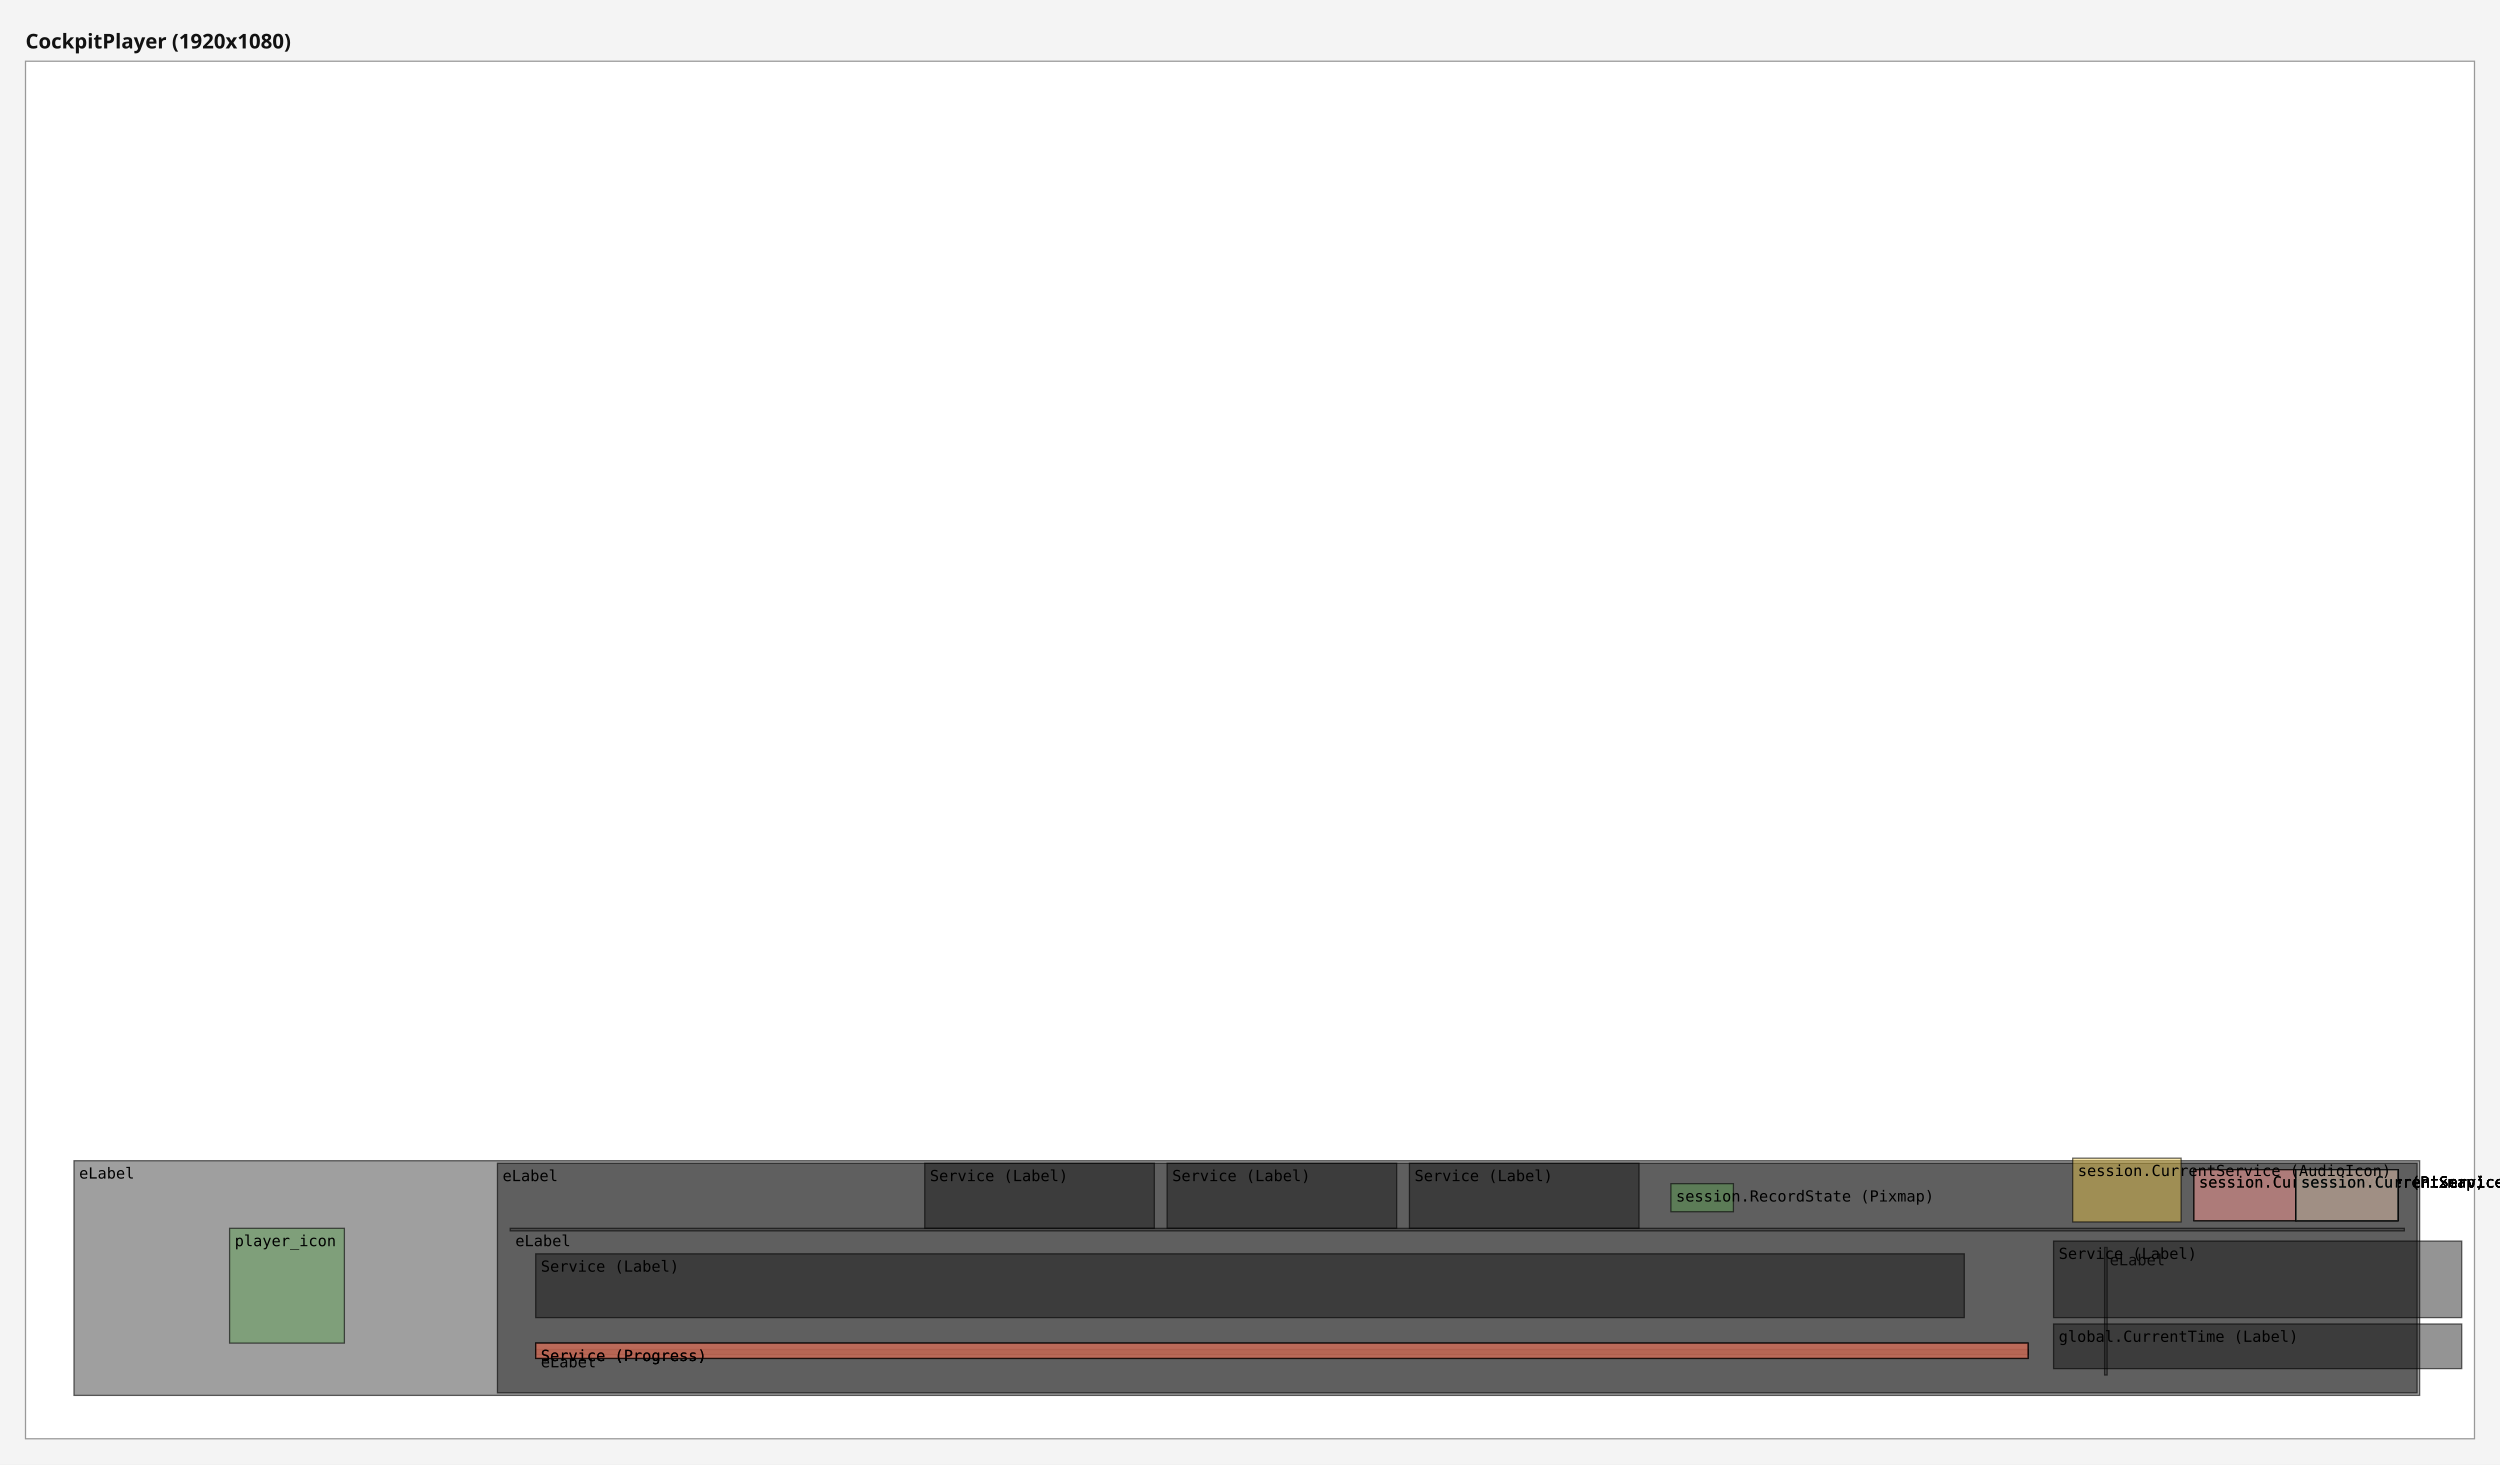
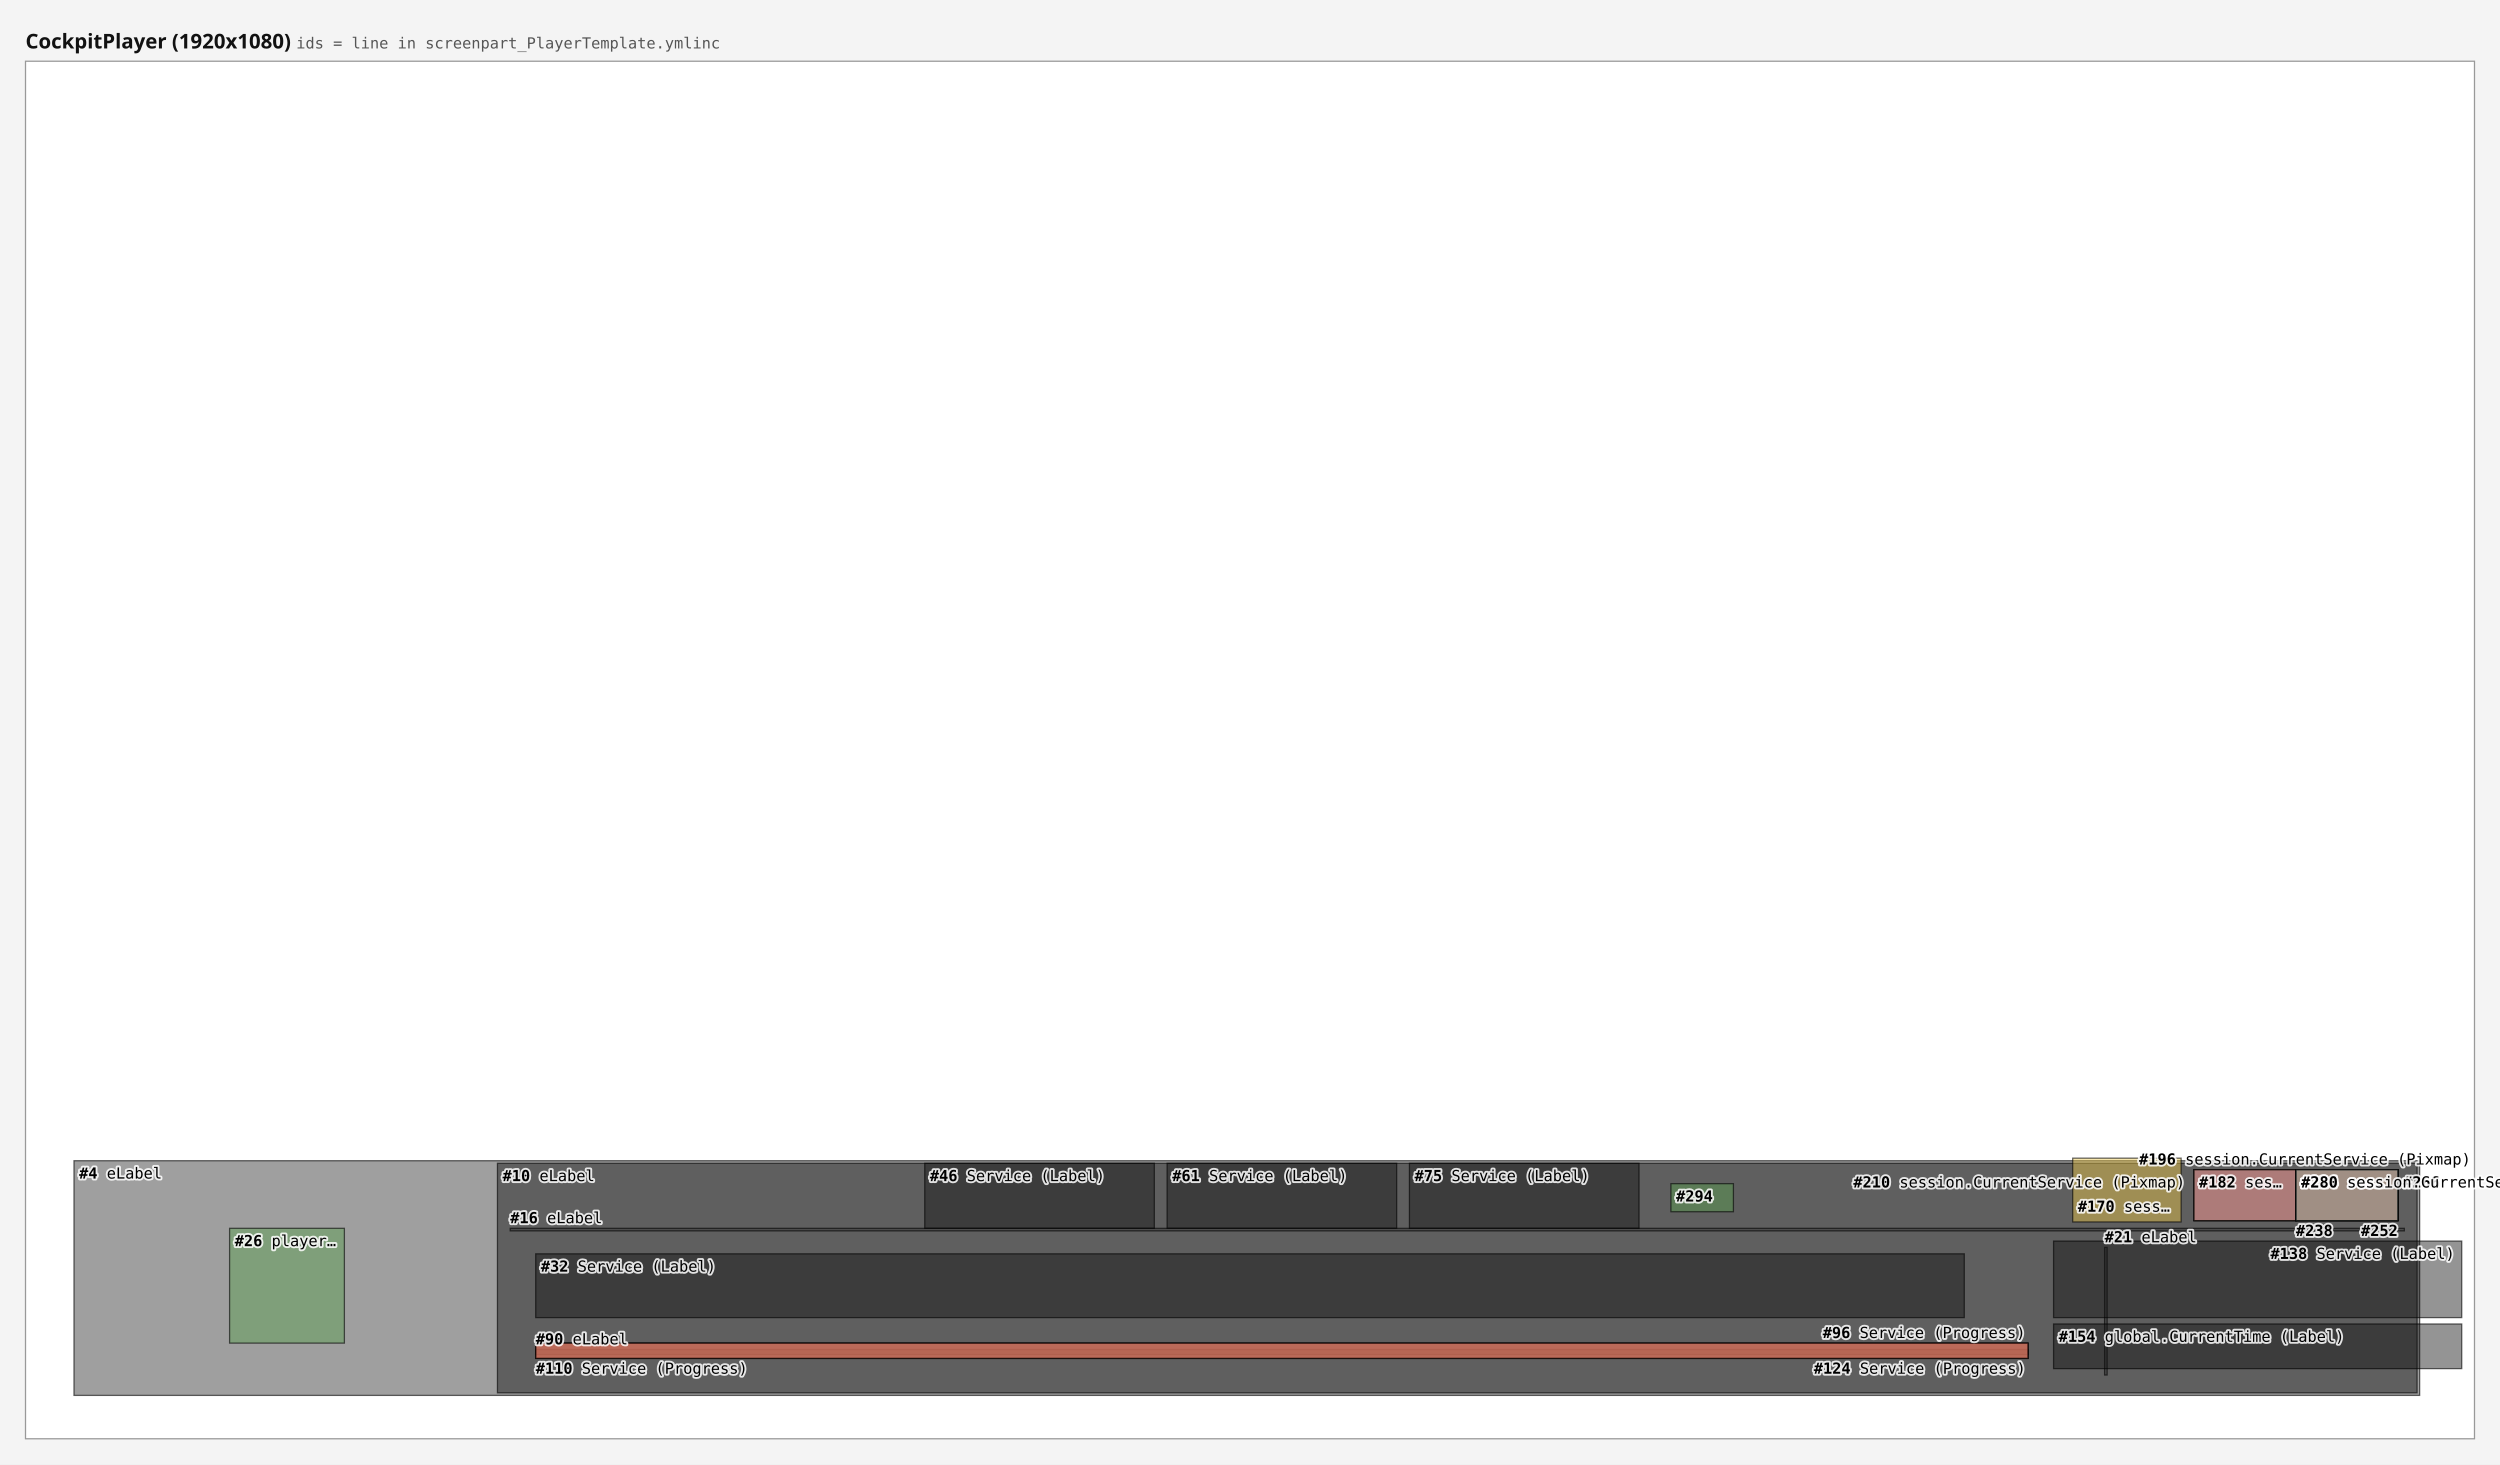
<svg xmlns="http://www.w3.org/2000/svg" width="1960" height="1148" viewBox="0 0 1960 1148">
  <rect x="0" y="0" width="1960" height="1148" fill="#f4f4f4" />
-   <text x="20" y="38" font-family="sans-serif" font-size="16" font-weight="bold" fill="#111111">CockpitPlayer (1920x1080)</text>
+   <text x="20" y="38" font-family="sans-serif" font-size="16" font-weight="bold" fill="#111111">CockpitPlayer (1920x1080) <tspan font-family="monospace" font-size="12" font-weight="normal" fill="#555555">ids = line in screenpart_PlayerTemplate.ymlinc</tspan>
+   </text>
  <g data-screen="0" transform="translate(20,48)">
    <rect x="0" y="0" width="1920" height="1080" fill="#ffffff" stroke="#999999" stroke-width="1" />
-     <g>
-       <rect data-ref="0:0" x="38" y="862" width="1839" height="184" fill="#2c2c2c" fill-opacity="0.45" stroke="#000000" stroke-opacity="0.6" stroke-width="1" />
-       <text x="42" y="876" font-family="monospace" font-size="12" fill="#000000">eLabel</text>
-     </g>
-     <g>
-       <rect data-ref="0:1" x="370" y="864" width="1505" height="180" fill="#121212" fill-opacity="0.45" stroke="#000000" stroke-opacity="0.6" stroke-width="1" />
-       <text x="374" y="878" font-family="monospace" font-size="12" fill="#000000">eLabel</text>
-     </g>
-     <g>
-       <rect data-ref="0:2" x="380" y="915" width="1485" height="2" fill="#363636" fill-opacity="0.45" stroke="#000000" stroke-opacity="0.6" stroke-width="1" />
-       <text x="384" y="929" font-family="monospace" font-size="12" fill="#000000">eLabel</text>
-     </g>
-     <g>
-       <rect data-ref="0:3" x="1630" y="930" width="2" height="100" fill="#363636" fill-opacity="0.45" stroke="#000000" stroke-opacity="0.6" stroke-width="1" />
-       <text x="1634" y="944" font-family="monospace" font-size="12" fill="#000000">eLabel</text>
-     </g>
-     <g>
-       <rect data-ref="0:5" x="400" y="935" width="1120" height="50" fill="#121212" fill-opacity="0.45" stroke="#000000" stroke-opacity="0.6" stroke-width="1" />
-       <text x="404" y="949" font-family="monospace" font-size="12" fill="#000000">Service (Label)</text>
-     </g>
-     <g>
-       <rect data-ref="0:6" x="705" y="864" width="180" height="51" fill="#121212" fill-opacity="0.45" stroke="#000000" stroke-opacity="0.6" stroke-width="1" />
-       <text x="709" y="878" font-family="monospace" font-size="12" fill="#000000">Service (Label)</text>
-     </g>
-     <g>
-       <rect data-ref="0:7" x="895" y="864" width="180" height="51" fill="#121212" fill-opacity="0.45" stroke="#000000" stroke-opacity="0.6" stroke-width="1" />
-       <text x="899" y="878" font-family="monospace" font-size="12" fill="#000000">Service (Label)</text>
-     </g>
-     <g>
-       <rect data-ref="0:8" x="1085" y="864" width="180" height="51" fill="#121212" fill-opacity="0.45" stroke="#000000" stroke-opacity="0.6" stroke-width="1" />
-       <text x="1089" y="878" font-family="monospace" font-size="12" fill="#000000">Service (Label)</text>
-     </g>
-     <g>
-       <rect data-ref="0:9" x="400" y="1010" width="1170" height="4" fill="#232323" fill-opacity="0.45" stroke="#000000" stroke-opacity="0.6" stroke-width="1" />
-       <text x="404" y="1024" font-family="monospace" font-size="12" fill="#000000">eLabel</text>
-     </g>
-     <g>
-       <rect data-ref="0:10" x="400" y="1005" width="1170" height="12" fill="#4e79a7" fill-opacity="0.45" stroke="#000000" stroke-opacity="0.6" stroke-width="1" />
-       <text x="404" y="1019" font-family="monospace" font-size="12" fill="#000000">Service (Progress)</text>
-     </g>
-     <g>
-       <rect data-ref="0:16" x="1700" y="869" width="80" height="40" fill="#b07aa1" fill-opacity="0.45" stroke="#000000" stroke-opacity="0.6" stroke-width="1" />
-       <text x="1704" y="883" font-family="monospace" font-size="12" fill="#000000">session.CurrentService (Pixmap)</text>
-     </g>
-     <g>
-       <rect data-ref="0:17" x="1700" y="869" width="80" height="40" fill="#ff9da7" fill-opacity="0.45" stroke="#000000" stroke-opacity="0.6" stroke-width="1" />
-       <text x="1704" y="883" font-family="monospace" font-size="12" fill="#000000">session.CurrentService (Pixmap)</text>
-     </g>
-     <g>
-       <rect data-ref="0:18" x="1700" y="869" width="80" height="40" fill="#9c755f" fill-opacity="0.45" stroke="#000000" stroke-opacity="0.6" stroke-width="1" />
-       <text x="1704" y="883" font-family="monospace" font-size="12" fill="#000000">session.CurrentService (Pixmap)</text>
-     </g>
-     <g>
-       <rect data-ref="0:19" x="1780" y="869" width="80" height="40" fill="#bab0ac" fill-opacity="0.45" stroke="#000000" stroke-opacity="0.6" stroke-width="1" />
-       <text x="1784" y="883" font-family="monospace" font-size="12" fill="#000000">session.CurrentService (Pixmap)</text>
-     </g>
-     <g>
-       <rect data-ref="0:20" x="1780" y="869" width="80" height="40" fill="#4e79a7" fill-opacity="0.45" stroke="#000000" stroke-opacity="0.6" stroke-width="1" />
-       <text x="1784" y="883" font-family="monospace" font-size="12" fill="#000000">session.CurrentService (Pixmap)</text>
-     </g>
-     <g>
-       <rect data-ref="0:21" x="1780" y="869" width="80" height="40" fill="#f28e2b" fill-opacity="0.45" stroke="#000000" stroke-opacity="0.6" stroke-width="1" />
-       <text x="1784" y="883" font-family="monospace" font-size="12" fill="#000000">session.CurrentService (Pixmap)</text>
-     </g>
-     <g>
-       <rect data-ref="0:22" x="1780" y="869" width="80" height="40" fill="#e15759" fill-opacity="0.45" stroke="#000000" stroke-opacity="0.6" stroke-width="1" />
-       <text x="1784" y="883" font-family="monospace" font-size="12" fill="#000000">session.CurrentService (Pixmap)</text>
-     </g>
-     <g>
-       <rect data-ref="0:23" x="1780" y="869" width="80" height="40" fill="#76b7b2" fill-opacity="0.45" stroke="#000000" stroke-opacity="0.6" stroke-width="1" />
-       <text x="1784" y="883" font-family="monospace" font-size="12" fill="#000000">session.CurrentService (Pixmap)</text>
-     </g>
-     <g>
-       <rect data-ref="0:24" x="1290" y="880" width="49" height="22" fill="#59a14f" fill-opacity="0.45" stroke="#000000" stroke-opacity="0.6" stroke-width="1" />
-       <text x="1294" y="894" font-family="monospace" font-size="12" fill="#000000">session.RecordState (Pixmap)</text>
-     </g>
-     <g>
-       <rect data-ref="0:4" x="160" y="915" width="90" height="90" fill="#59a14f" fill-opacity="0.45" stroke="#000000" stroke-opacity="0.6" stroke-width="1" />
-       <text x="164" y="929" font-family="monospace" font-size="12" fill="#000000">player_icon</text>
-     </g>
-     <g>
-       <rect data-ref="0:11" x="400" y="1005" width="1170" height="12" fill="#f28e2b" fill-opacity="0.45" stroke="#000000" stroke-opacity="0.6" stroke-width="1" />
-       <text x="404" y="1019" font-family="monospace" font-size="12" fill="#000000">Service (Progress)</text>
-     </g>
-     <g>
-       <rect data-ref="0:12" x="400" y="1005" width="1170" height="12" fill="#e15759" fill-opacity="0.45" stroke="#000000" stroke-opacity="0.6" stroke-width="1" />
-       <text x="404" y="1019" font-family="monospace" font-size="12" fill="#000000">Service (Progress)</text>
-     </g>
-     <g>
-       <rect data-ref="0:15" x="1605" y="860" width="85" height="50" fill="#edc948" fill-opacity="0.45" stroke="#000000" stroke-opacity="0.6" stroke-width="1" />
-       <text x="1609" y="874" font-family="monospace" font-size="12" fill="#000000">session.CurrentService (AudioIcon)</text>
-     </g>
-     <g>
-       <rect data-ref="0:13" x="1590" y="925" width="320" height="60" fill="#121212" fill-opacity="0.45" stroke="#000000" stroke-opacity="0.6" stroke-width="1" />
-       <text x="1594" y="939" font-family="monospace" font-size="12" fill="#000000">Service (Label)</text>
-     </g>
-     <g>
-       <rect data-ref="0:14" x="1590" y="990" width="320" height="35" fill="#121212" fill-opacity="0.45" stroke="#000000" stroke-opacity="0.6" stroke-width="1" />
-       <text x="1594" y="1004" font-family="monospace" font-size="12" fill="#000000">global.CurrentTime (Label)</text>
+     <rect data-ref="0:0" data-src="screenpart_PlayerTemplate.ymlinc:4" x="38" y="862" width="1839" height="184" fill="#2c2c2c" fill-opacity="0.45" stroke="#000000" stroke-opacity="0.6" stroke-width="1" />
+     <rect data-ref="0:1" data-src="screenpart_PlayerTemplate.ymlinc:10" x="370" y="864" width="1505" height="180" fill="#121212" fill-opacity="0.45" stroke="#000000" stroke-opacity="0.6" stroke-width="1" />
+     <rect data-ref="0:2" data-src="screenpart_PlayerTemplate.ymlinc:16" x="380" y="915" width="1485" height="2" fill="#363636" fill-opacity="0.45" stroke="#000000" stroke-opacity="0.6" stroke-width="1" />
+     <rect data-ref="0:3" data-src="screenpart_PlayerTemplate.ymlinc:21" x="1630" y="930" width="2" height="100" fill="#363636" fill-opacity="0.45" stroke="#000000" stroke-opacity="0.6" stroke-width="1" />
+     <rect data-ref="0:5" data-src="screenpart_PlayerTemplate.ymlinc:32" x="400" y="935" width="1120" height="50" fill="#121212" fill-opacity="0.45" stroke="#000000" stroke-opacity="0.6" stroke-width="1" />
+     <rect data-ref="0:6" data-src="screenpart_PlayerTemplate.ymlinc:46" x="705" y="864" width="180" height="51" fill="#121212" fill-opacity="0.45" stroke="#000000" stroke-opacity="0.6" stroke-width="1" />
+     <rect data-ref="0:7" data-src="screenpart_PlayerTemplate.ymlinc:61" x="895" y="864" width="180" height="51" fill="#121212" fill-opacity="0.45" stroke="#000000" stroke-opacity="0.6" stroke-width="1" />
+     <rect data-ref="0:8" data-src="screenpart_PlayerTemplate.ymlinc:75" x="1085" y="864" width="180" height="51" fill="#121212" fill-opacity="0.45" stroke="#000000" stroke-opacity="0.6" stroke-width="1" />
+     <rect data-ref="0:9" data-src="screenpart_PlayerTemplate.ymlinc:90" x="400" y="1010" width="1170" height="4" fill="#232323" fill-opacity="0.45" stroke="#000000" stroke-opacity="0.6" stroke-width="1" />
+     <rect data-ref="0:10" data-src="screenpart_PlayerTemplate.ymlinc:96" x="400" y="1005" width="1170" height="12" fill="#4e79a7" fill-opacity="0.45" stroke="#000000" stroke-opacity="0.6" stroke-width="1" />
+     <rect data-ref="0:16" data-src="screenpart_PlayerTemplate.ymlinc:182" x="1700" y="869" width="80" height="40" fill="#b07aa1" fill-opacity="0.45" stroke="#000000" stroke-opacity="0.6" stroke-width="1" />
+     <rect data-ref="0:17" data-src="screenpart_PlayerTemplate.ymlinc:196" x="1700" y="869" width="80" height="40" fill="#ff9da7" fill-opacity="0.45" stroke="#000000" stroke-opacity="0.6" stroke-width="1" />
+     <rect data-ref="0:18" data-src="screenpart_PlayerTemplate.ymlinc:210" x="1700" y="869" width="80" height="40" fill="#9c755f" fill-opacity="0.45" stroke="#000000" stroke-opacity="0.6" stroke-width="1" />
+     <rect data-ref="0:19" data-src="screenpart_PlayerTemplate.ymlinc:224" x="1780" y="869" width="80" height="40" fill="#bab0ac" fill-opacity="0.45" stroke="#000000" stroke-opacity="0.6" stroke-width="1" />
+     <rect data-ref="0:20" data-src="screenpart_PlayerTemplate.ymlinc:238" x="1780" y="869" width="80" height="40" fill="#4e79a7" fill-opacity="0.45" stroke="#000000" stroke-opacity="0.6" stroke-width="1" />
+     <rect data-ref="0:21" data-src="screenpart_PlayerTemplate.ymlinc:252" x="1780" y="869" width="80" height="40" fill="#f28e2b" fill-opacity="0.45" stroke="#000000" stroke-opacity="0.6" stroke-width="1" />
+     <rect data-ref="0:22" data-src="screenpart_PlayerTemplate.ymlinc:266" x="1780" y="869" width="80" height="40" fill="#e15759" fill-opacity="0.45" stroke="#000000" stroke-opacity="0.6" stroke-width="1" />
+     <rect data-ref="0:23" data-src="screenpart_PlayerTemplate.ymlinc:280" x="1780" y="869" width="80" height="40" fill="#76b7b2" fill-opacity="0.45" stroke="#000000" stroke-opacity="0.6" stroke-width="1" />
+     <rect data-ref="0:24" data-src="screenpart_PlayerTemplate.ymlinc:294" x="1290" y="880" width="49" height="22" fill="#59a14f" fill-opacity="0.45" stroke="#000000" stroke-opacity="0.6" stroke-width="1" />
+     <rect data-ref="0:4" data-src="screenpart_PlayerTemplate.ymlinc:26" x="160" y="915" width="90" height="90" fill="#59a14f" fill-opacity="0.45" stroke="#000000" stroke-opacity="0.6" stroke-width="1" />
+     <rect data-ref="0:11" data-src="screenpart_PlayerTemplate.ymlinc:110" x="400" y="1005" width="1170" height="12" fill="#f28e2b" fill-opacity="0.45" stroke="#000000" stroke-opacity="0.6" stroke-width="1" />
+     <rect data-ref="0:12" data-src="screenpart_PlayerTemplate.ymlinc:124" x="400" y="1005" width="1170" height="12" fill="#e15759" fill-opacity="0.45" stroke="#000000" stroke-opacity="0.6" stroke-width="1" />
+     <rect data-ref="0:15" data-src="screenpart_PlayerTemplate.ymlinc:170" x="1605" y="860" width="85" height="50" fill="#edc948" fill-opacity="0.45" stroke="#000000" stroke-opacity="0.6" stroke-width="1" />
+     <rect data-ref="0:13" data-src="screenpart_PlayerTemplate.ymlinc:138" x="1590" y="925" width="320" height="60" fill="#121212" fill-opacity="0.45" stroke="#000000" stroke-opacity="0.6" stroke-width="1" />
+     <rect data-ref="0:14" data-src="screenpart_PlayerTemplate.ymlinc:154" x="1590" y="990" width="320" height="35" fill="#121212" fill-opacity="0.45" stroke="#000000" stroke-opacity="0.6" stroke-width="1" />
+     <g pointer-events="none" font-family="monospace" font-size="12" fill="#000000" stroke="#ffffff" stroke-width="3" stroke-opacity="0.85" stroke-linejoin="round" paint-order="stroke">
+       <text x="42" y="876">
+         <tspan font-weight="bold">#4</tspan> eLabel</text>
+       <text x="374" y="878">
+         <tspan font-weight="bold">#10</tspan> eLabel</text>
+       <text x="380" y="911">
+         <tspan font-weight="bold">#16</tspan> eLabel</text>
+       <text x="1630" y="926">
+         <tspan font-weight="bold">#21</tspan> eLabel</text>
+       <text x="404" y="949">
+         <tspan font-weight="bold">#32</tspan> Service (Label)</text>
+       <text x="709" y="878">
+         <tspan font-weight="bold">#46</tspan> Service (Label)</text>
+       <text x="899" y="878">
+         <tspan font-weight="bold">#61</tspan> Service (Label)</text>
+       <text x="1089" y="878">
+         <tspan font-weight="bold">#75</tspan> Service (Label)</text>
+       <text x="400" y="1006">
+         <tspan font-weight="bold">#90</tspan> eLabel</text>
+       <text x="1409" y="1001">
+         <tspan font-weight="bold">#96</tspan> Service (Progress)</text>
+       <text x="1704" y="883">
+         <tspan font-weight="bold">#182</tspan> ses…</text>
+       <text x="1657" y="865">
+         <tspan font-weight="bold">#196</tspan> session.CurrentService (Pixmap)</text>
+       <text x="1433" y="883">
+         <tspan font-weight="bold">#210</tspan> session.CurrentService (Pixmap)</text>
+       <text x="1784" y="883">
+         <tspan font-weight="bold">#224</tspan> ses…</text>
+       <text x="1780" y="921">
+         <tspan font-weight="bold">#238</tspan>
+       </text>
+       <text x="1831" y="921">
+         <tspan font-weight="bold">#252</tspan>
+       </text>
+       <text x="1864" y="883">
+         <tspan font-weight="bold">#266</tspan>
+       </text>
+       <text x="1784" y="883">
+         <tspan font-weight="bold">#280</tspan> session.CurrentService (Pixmap)</text>
+       <text x="1294" y="894">
+         <tspan font-weight="bold">#294</tspan>
+       </text>
+       <text x="164" y="929">
+         <tspan font-weight="bold">#26</tspan> player…</text>
+       <text x="400" y="1029">
+         <tspan font-weight="bold">#110</tspan> Service (Progress)</text>
+       <text x="1402" y="1029">
+         <tspan font-weight="bold">#124</tspan> Service (Progress)</text>
+       <text x="1609" y="902">
+         <tspan font-weight="bold">#170</tspan> sess…</text>
+       <text x="1760" y="939">
+         <tspan font-weight="bold">#138</tspan> Service (Label)</text>
+       <text x="1594" y="1004">
+         <tspan font-weight="bold">#154</tspan> global.CurrentTime (Label)</text>
    </g>
  </g>
</svg>
